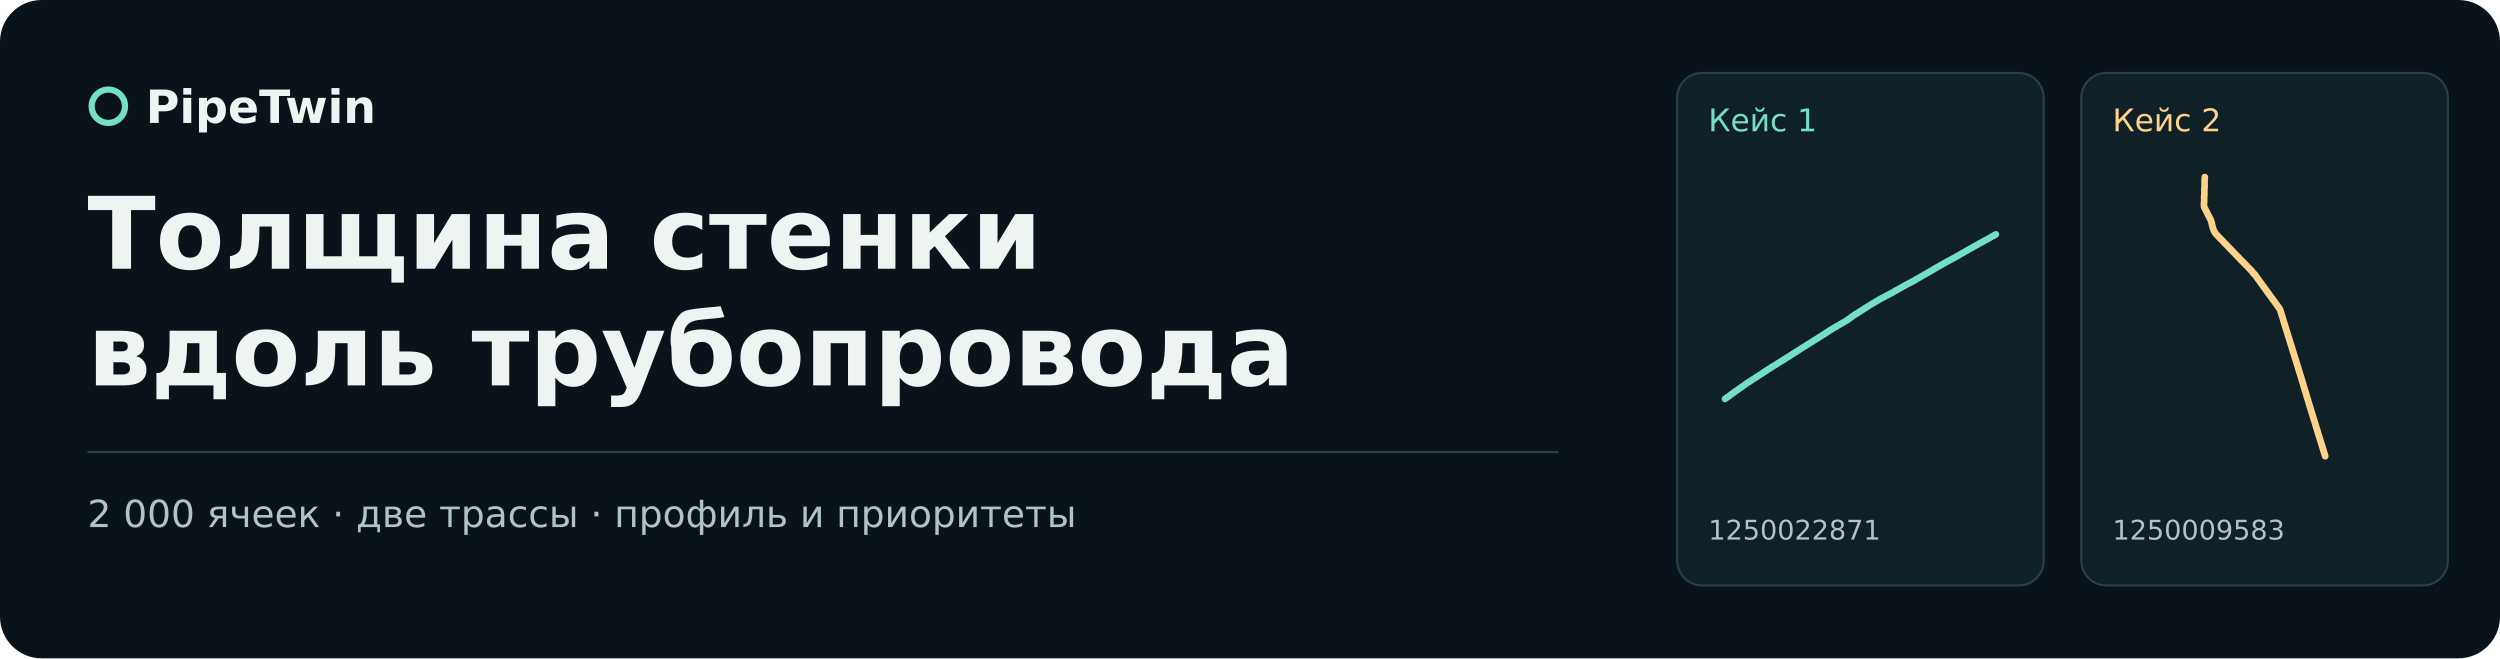
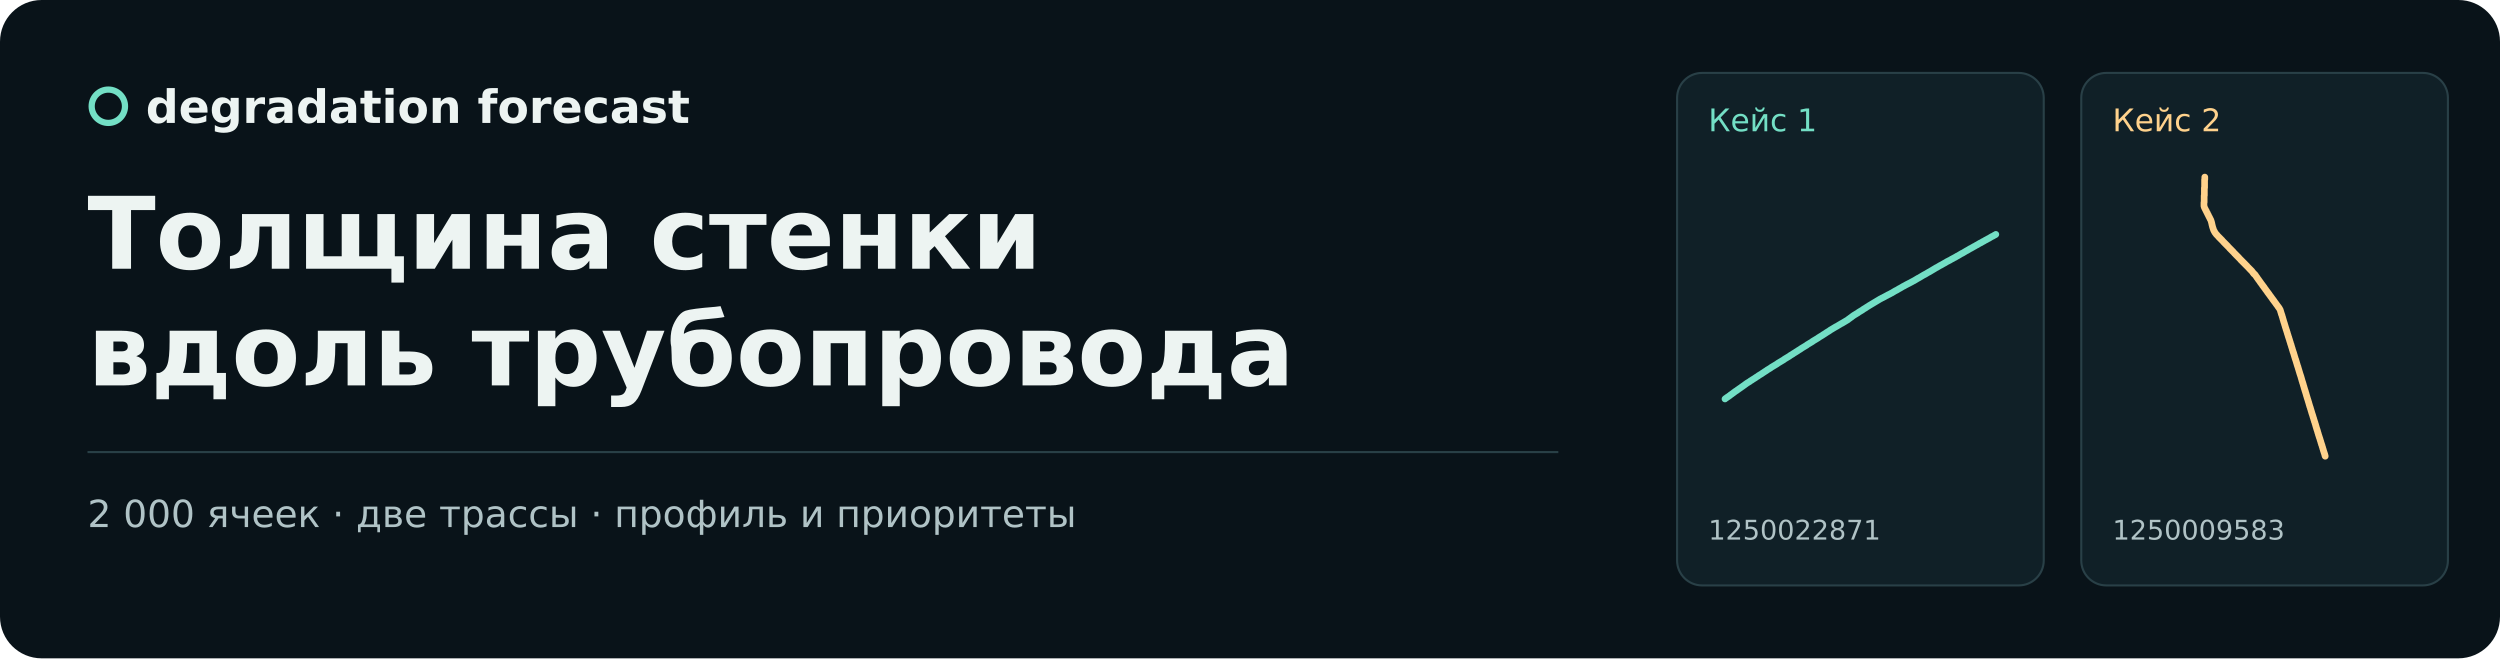
<svg xmlns="http://www.w3.org/2000/svg" width="1200" height="316" viewBox="0 0 1200 316">
  <rect width="1200" height="316" rx="20" fill="#091319" />
  <g font-family="Segoe UI,DejaVu Sans,sans-serif">
    <circle cx="52" cy="51" r="8" fill="none" stroke="#73dfc5" stroke-width="3" />
-     <text x="70" y="59" font-size="22" font-weight="700" fill="#edf4f2">PipeTwin</text>
+     <text x="70" y="59" font-size="22" font-weight="700" fill="#edf4f2">degradation forecast</text>
    <text x="42" y="129" font-size="48" font-weight="700" fill="#edf4f2">Толщина стенки</text>
    <text x="42" y="185" font-size="48" font-weight="700" fill="#edf4f2">вдоль трубопровода</text>
    <path d="M42 217H748" stroke="#294047" />
    <text x="42" y="253" font-size="18" fill="#b0c3c6">2 000 ячеек · две трассы · профиль и приоритеты</text>
    <rect x="805" y="35" width="176" height="246" rx="12" fill="#102027" stroke="#294047" />
    <text x="820" y="63" font-size="15" fill="#73dfc5">Кейс 1</text>
    <text x="820" y="259" font-size="13" fill="#b0c3c6">1250022871</text>
    <path d="M828.0,191.5 L828.2,191.3 L828.5,191.1 L828.7,191.0 L828.9,190.8 L829.2,190.6 L829.4,190.5 L829.7,190.3 L829.9,190.1 L830.1,190.0 L830.4,189.8 L830.6,189.6 L830.8,189.4 L831.1,189.3 L831.3,189.1 L831.5,188.9 L831.8,188.8 L832.0,188.6 L832.2,188.4 L832.5,188.2 L832.7,188.1 L832.9,187.9 L833.2,187.7 L833.4,187.6 L833.7,187.4 L833.9,187.2 L834.1,187.1 L834.4,186.9 L834.6,186.7 L834.8,186.6 L835.1,186.4 L835.3,186.2 L835.6,186.1 L835.8,185.9 L836.0,185.7 L836.3,185.6 L836.5,185.4 L836.7,185.2 L837.0,185.1 L837.2,184.9 L837.5,184.7 L837.7,184.5 L837.9,184.4 L838.2,184.2 L838.4,184.0 L838.6,183.9 L838.9,183.7 L839.1,183.6 L839.4,183.4 L839.6,183.3 L839.9,183.1 L840.1,182.9 L840.3,182.8 L840.6,182.6 L840.8,182.5 L841.1,182.3 L841.3,182.1 L841.6,182.0 L841.8,181.8 L842.1,181.7 L842.3,181.5 L842.5,181.4 L842.8,181.2 L843.0,181.0 L843.3,180.9 L843.5,180.7 L843.8,180.6 L844.0,180.4 L844.2,180.2 L844.5,180.1 L844.7,179.9 L845.0,179.8 L845.2,179.6 L845.5,179.5 L845.7,179.3 L846.0,179.1 L846.2,179.0 L846.4,178.8 L846.7,178.7 L846.9,178.5 L847.2,178.3 L847.4,178.2 L847.7,178.0 L847.9,177.9 L848.1,177.7 L848.4,177.5 L848.6,177.4 L848.9,177.2 L849.1,177.1 L849.4,176.9 L849.6,176.8 L849.9,176.6 L850.1,176.4 L850.3,176.3 L850.6,176.1 L850.8,176.0 L851.1,175.8 L851.3,175.7 L851.6,175.5 L851.8,175.4 L852.1,175.2 L852.3,175.1 L852.6,174.9 L852.8,174.8 L853.1,174.6 L853.3,174.4 L853.5,174.3 L853.8,174.1 L854.0,174.0 L854.3,173.8 L854.5,173.7 L854.8,173.5 L855.0,173.4 L855.3,173.2 L855.5,173.1 L855.8,172.9 L856.0,172.8 L856.3,172.6 L856.5,172.4 L856.7,172.3 L857.0,172.1 L857.2,172.0 L857.5,171.8 L857.7,171.7 L858.0,171.5 L858.2,171.4 L858.5,171.2 L858.7,171.1 L859.0,170.9 L859.2,170.7 L859.4,170.6 L859.7,170.4 L859.9,170.3 L860.2,170.1 L860.4,170.0 L860.7,169.8 L860.9,169.6 L861.2,169.5 L861.4,169.3 L861.7,169.2 L861.9,169.0 L862.1,168.9 L862.4,168.7 L862.6,168.6 L862.9,168.4 L863.1,168.2 L863.4,168.1 L863.6,167.9 L863.9,167.8 L864.1,167.6 L864.3,167.5 L864.6,167.3 L864.8,167.1 L865.1,167.0 L865.3,166.8 L865.6,166.7 L865.8,166.5 L866.1,166.4 L866.3,166.2 L866.6,166.1 L866.8,165.9 L867.1,165.8 L867.3,165.6 L867.5,165.4 L867.8,165.3 L868.0,165.1 L868.3,165.0 L868.5,164.8 L868.8,164.7 L869.0,164.5 L869.3,164.4 L869.5,164.2 L869.8,164.1 L870.0,163.9 L870.2,163.7 L870.5,163.6 L870.7,163.4 L871.0,163.3 L871.2,163.1 L871.5,163.0 L871.7,162.8 L872.0,162.7 L872.2,162.5 L872.5,162.4 L872.7,162.2 L873.0,162.0 L873.2,161.9 L873.4,161.7 L873.7,161.6 L873.9,161.4 L874.2,161.3 L874.4,161.1 L874.7,161.0 L874.9,160.8 L875.2,160.6 L875.4,160.5 L875.7,160.3 L875.9,160.2 L876.1,160.0 L876.4,159.9 L876.6,159.7 L876.9,159.5 L877.1,159.4 L877.4,159.2 L877.6,159.1 L877.9,158.9 L878.1,158.8 L878.3,158.6 L878.6,158.4 L878.8,158.3 L879.1,158.1 L879.3,158.0 L879.6,157.8 L879.8,157.7 L880.1,157.5 L880.3,157.4 L880.6,157.2 L880.8,157.1 L881.1,156.9 L881.3,156.8 L881.6,156.7 L881.8,156.5 L882.1,156.4 L882.3,156.2 L882.6,156.1 L882.8,155.9 L883.1,155.8 L883.3,155.6 L883.6,155.5 L883.8,155.3 L884.1,155.2 L884.3,155.1 L884.6,154.9 L884.8,154.8 L885.1,154.6 L885.3,154.5 L885.6,154.3 L885.8,154.2 L886.1,154.0 L886.3,153.9 L886.6,153.7 L886.8,153.6 L887.1,153.4 L887.3,153.2 L887.5,153.0 L887.8,152.9 L888.0,152.7 L888.2,152.5 L888.5,152.4 L888.7,152.2 L888.9,152.0 L889.2,151.8 L889.4,151.7 L889.6,151.5 L889.9,151.3 L890.1,151.2 L890.4,151.0 L890.6,150.9 L890.9,150.7 L891.1,150.6 L891.4,150.4 L891.6,150.3 L891.9,150.1 L892.1,149.9 L892.3,149.8 L892.6,149.6 L892.8,149.5 L893.1,149.3 L893.3,149.2 L893.6,149.0 L893.8,148.9 L894.1,148.7 L894.3,148.5 L894.5,148.4 L894.8,148.2 L895.0,148.1 L895.3,147.9 L895.5,147.8 L895.8,147.6 L896.0,147.4 L896.3,147.3 L896.5,147.1 L896.8,147.0 L897.0,146.8 L897.2,146.7 L897.5,146.5 L897.7,146.4 L898.0,146.2 L898.2,146.1 L898.5,145.9 L898.7,145.8 L899.0,145.6 L899.2,145.5 L899.5,145.3 L899.7,145.2 L900.0,145.0 L900.2,144.9 L900.5,144.7 L900.7,144.6 L901.0,144.4 L901.2,144.3 L901.5,144.1 L901.7,144.0 L902.0,143.8 L902.2,143.7 L902.5,143.5 L902.7,143.4 L903.0,143.3 L903.2,143.1 L903.5,143.0 L903.8,142.9 L904.0,142.7 L904.3,142.6 L904.5,142.5 L904.8,142.3 L905.1,142.2 L905.3,142.0 L905.6,141.9 L905.8,141.8 L906.1,141.6 L906.3,141.5 L906.6,141.4 L906.9,141.2 L907.1,141.1 L907.4,141.0 L907.6,140.8 L907.9,140.7 L908.1,140.6 L908.4,140.4 L908.6,140.3 L908.9,140.1 L909.1,140.0 L909.4,139.8 L909.6,139.7 L909.9,139.5 L910.2,139.4 L910.4,139.3 L910.7,139.1 L910.9,139.0 L911.2,138.8 L911.4,138.7 L911.7,138.5 L911.9,138.4 L912.2,138.3 L912.4,138.1 L912.7,138.0 L912.9,137.8 L913.2,137.7 L913.4,137.5 L913.7,137.4 L913.9,137.3 L914.2,137.1 L914.5,137.0 L914.7,136.8 L915.0,136.7 L915.2,136.6 L915.5,136.4 L915.7,136.3 L916.0,136.2 L916.3,136.0 L916.5,135.9 L916.8,135.8 L917.0,135.6 L917.3,135.5 L917.5,135.4 L917.8,135.2 L918.1,135.1 L918.3,134.9 L918.6,134.8 L918.8,134.7 L919.1,134.5 L919.3,134.4 L919.6,134.2 L919.8,134.1 L920.1,133.9 L920.3,133.8 L920.6,133.6 L920.8,133.5 L921.1,133.4 L921.3,133.2 L921.6,133.1 L921.8,132.9 L922.1,132.8 L922.3,132.6 L922.6,132.5 L922.8,132.3 L923.1,132.2 L923.3,132.0 L923.6,131.9 L923.8,131.8 L924.1,131.6 L924.4,131.5 L924.6,131.3 L924.9,131.2 L925.1,131.0 L925.4,130.9 L925.6,130.7 L925.9,130.6 L926.1,130.5 L926.4,130.3 L926.6,130.2 L926.9,130.0 L927.1,129.9 L927.4,129.7 L927.6,129.6 L927.9,129.4 L928.1,129.3 L928.4,129.1 L928.6,129.0 L928.9,128.8 L929.1,128.7 L929.4,128.5 L929.6,128.4 L929.9,128.3 L930.1,128.1 L930.4,128.0 L930.6,127.8 L930.9,127.7 L931.1,127.5 L931.4,127.4 L931.6,127.3 L931.9,127.1 L932.2,127.0 L932.4,126.8 L932.7,126.7 L932.9,126.5 L933.2,126.4 L933.4,126.3 L933.7,126.1 L933.9,126.0 L934.2,125.8 L934.4,125.7 L934.7,125.5 L934.9,125.4 L935.2,125.3 L935.5,125.1 L935.7,125.0 L936.0,124.9 L936.2,124.7 L936.5,124.6 L936.7,124.4 L937.0,124.3 L937.2,124.2 L937.5,124.0 L937.8,123.9 L938.0,123.7 L938.3,123.6 L938.5,123.5 L938.8,123.3 L939.0,123.2 L939.3,123.0 L939.5,122.9 L939.8,122.8 L940.0,122.6 L940.3,122.5 L940.5,122.3 L940.8,122.2 L941.0,122.0 L941.3,121.9 L941.5,121.7 L941.8,121.6 L942.1,121.5 L942.3,121.3 L942.6,121.2 L942.8,121.0 L943.1,120.9 L943.3,120.7 L943.6,120.6 L943.8,120.4 L944.1,120.3 L944.3,120.2 L944.6,120.0 L944.8,119.9 L945.1,119.7 L945.3,119.6 L945.6,119.4 L945.8,119.3 L946.1,119.2 L946.3,119.0 L946.6,118.9 L946.9,118.7 L947.1,118.6 L947.4,118.4 L947.6,118.3 L947.9,118.2 L948.1,118.0 L948.4,117.9 L948.6,117.7 L948.9,117.6 L949.1,117.5 L949.4,117.3 L949.6,117.2 L949.9,117.0 L950.1,116.9 L950.4,116.7 L950.7,116.6 L950.9,116.5 L951.2,116.3 L951.4,116.2 L951.7,116.0 L951.9,115.9 L952.2,115.8 L952.4,115.6 L952.7,115.5 L952.9,115.3 L953.2,115.2 L953.4,115.1 L953.7,114.9 L954.0,114.8 L954.2,114.6 L954.5,114.5 L954.7,114.4 L955.0,114.2 L955.2,114.1 L955.5,113.9 L955.7,113.8 L956.0,113.6 L956.2,113.5 L956.5,113.4 L956.8,113.2 L957.0,113.1 L957.3,112.9 L957.5,112.8 L957.8,112.7 L958.0,112.5" fill="none" stroke="#73dfc5" stroke-width="3.2" stroke-linecap="round" stroke-linejoin="round" />
    <rect x="999" y="35" width="176" height="246" rx="12" fill="#102027" stroke="#294047" />
    <text x="1014" y="63" font-size="15" fill="#ffd28c">Кейс 2</text>
    <text x="1014" y="259" font-size="13" fill="#b0c3c6">1250009583</text>
    <path d="M1116.1,219.0 L1116.1,218.9 L1116.0,218.8 L1116.0,218.7 L1116.0,218.6 L1116.0,218.5 L1115.9,218.4 L1115.9,218.3 L1115.9,218.2 L1115.9,218.1 L1115.8,218.0 L1115.8,217.9 L1115.8,217.8 L1115.7,217.7 L1115.7,217.6 L1115.7,217.5 L1115.6,217.4 L1115.6,217.3 L1115.6,217.2 L1115.5,217.1 L1115.5,217.0 L1115.5,216.9 L1115.5,216.9 L1115.4,216.8 L1115.4,216.7 L1115.4,216.6 L1115.3,216.5 L1115.3,216.4 L1115.3,216.3 L1115.2,216.2 L1115.2,216.1 L1115.2,216.0 L1115.2,215.9 L1115.1,215.8 L1115.1,215.7 L1115.1,215.6 L1115.0,215.5 L1115.0,215.4 L1115.0,215.3 L1114.9,215.2 L1114.9,215.1 L1114.9,215.0 L1114.9,214.9 L1114.8,214.8 L1114.8,214.7 L1114.8,214.6 L1114.7,214.5 L1114.7,214.4 L1114.7,214.3 L1114.6,214.2 L1114.6,214.1 L1114.6,214.0 L1114.6,213.9 L1114.5,213.8 L1114.5,213.7 L1114.5,213.6 L1114.4,213.5 L1114.4,213.4 L1114.4,213.3 L1114.3,213.3 L1114.3,213.2 L1114.3,213.1 L1114.3,213.0 L1114.2,212.9 L1114.2,212.8 L1114.2,212.7 L1114.1,212.6 L1114.1,212.5 L1114.1,212.4 L1114.0,212.3 L1114.0,212.2 L1114.0,212.1 L1114.0,212.0 L1113.9,211.9 L1113.9,211.8 L1113.9,211.7 L1113.8,211.6 L1113.8,211.5 L1113.8,211.4 L1113.7,211.3 L1113.7,211.2 L1113.7,211.1 L1113.6,211.0 L1113.6,210.9 L1113.6,210.8 L1113.6,210.7 L1113.5,210.6 L1113.5,210.5 L1113.5,210.4 L1113.4,210.3 L1113.4,210.2 L1113.4,210.1 L1113.3,210.0 L1113.3,209.9 L1113.3,209.9 L1113.2,209.8 L1113.2,209.7 L1113.2,209.6 L1113.2,209.5 L1113.1,209.4 L1113.1,209.3 L1113.1,209.2 L1113.0,209.1 L1113.0,209.0 L1113.0,208.9 L1112.9,208.8 L1112.9,208.7 L1112.9,208.6 L1112.8,208.5 L1112.8,208.4 L1112.8,208.3 L1112.8,208.2 L1112.7,208.1 L1112.7,208.0 L1112.7,207.9 L1112.6,207.8 L1112.6,207.7 L1112.6,207.6 L1112.5,207.5 L1112.5,207.4 L1112.5,207.3 L1112.5,207.2 L1112.4,207.1 L1112.4,207.0 L1112.4,206.9 L1112.3,206.8 L1112.3,206.7 L1112.3,206.6 L1112.3,206.5 L1112.2,206.4 L1112.2,206.3 L1112.2,206.2 L1112.1,206.2 L1112.1,206.1 L1112.1,206.0 L1112.0,205.9 L1112.0,205.8 L1112.0,205.7 L1112.0,205.6 L1111.9,205.5 L1111.9,205.4 L1111.9,205.3 L1111.8,205.2 L1111.8,205.1 L1111.8,205.0 L1111.7,204.9 L1111.7,204.8 L1111.7,204.7 L1111.7,204.6 L1111.6,204.5 L1111.6,204.4 L1111.6,204.3 L1111.5,204.2 L1111.5,204.1 L1111.5,204.0 L1111.5,203.9 L1111.4,203.8 L1111.4,203.7 L1111.4,203.6 L1111.3,203.5 L1111.3,203.4 L1111.3,203.3 L1111.2,203.2 L1111.2,203.1 L1111.2,203.0 L1111.2,202.9 L1111.1,202.8 L1111.1,202.7 L1111.1,202.6 L1111.0,202.5 L1111.0,202.5 L1111.0,202.4 L1110.9,202.3 L1110.9,202.2 L1110.9,202.1 L1110.9,202.0 L1110.8,201.9 L1110.8,201.8 L1110.8,201.7 L1110.7,201.6 L1110.7,201.5 L1110.7,201.4 L1110.6,201.3 L1110.6,201.2 L1110.6,201.1 L1110.6,201.0 L1110.5,200.9 L1110.5,200.8 L1110.5,200.7 L1110.4,200.6 L1110.4,200.5 L1110.4,200.4 L1110.3,200.3 L1110.3,200.2 L1110.3,200.1 L1110.2,200.0 L1110.2,199.9 L1110.2,199.8 L1110.2,199.7 L1110.1,199.6 L1110.1,199.5 L1110.1,199.4 L1110.0,199.3 L1110.0,199.2 L1110.0,199.1 L1109.9,199.0 L1109.9,198.9 L1109.9,198.9 L1109.9,198.8 L1109.8,198.7 L1109.8,198.6 L1109.8,198.5 L1109.7,198.4 L1109.7,198.3 L1109.7,198.2 L1109.6,198.1 L1109.6,198.0 L1109.6,197.9 L1109.6,197.8 L1109.5,197.7 L1109.5,197.6 L1109.5,197.5 L1109.4,197.4 L1109.4,197.3 L1109.4,197.2 L1109.3,197.1 L1109.3,197.0 L1109.3,196.9 L1109.3,196.8 L1109.2,196.7 L1109.2,196.6 L1109.2,196.5 L1109.1,196.4 L1109.1,196.3 L1109.1,196.2 L1109.0,196.1 L1109.0,196.0 L1109.0,195.9 L1109.0,195.8 L1108.9,195.7 L1108.9,195.6 L1108.9,195.5 L1108.8,195.4 L1108.8,195.3 L1108.8,195.3 L1108.7,195.2 L1108.7,195.1 L1108.7,195.0 L1108.7,194.9 L1108.6,194.8 L1108.6,194.7 L1108.6,194.6 L1108.5,194.5 L1108.5,194.4 L1108.5,194.3 L1108.4,194.2 L1108.4,194.1 L1108.4,194.0 L1108.4,193.9 L1108.3,193.8 L1108.3,193.7 L1108.3,193.6 L1108.2,193.5 L1108.2,193.4 L1108.2,193.3 L1108.2,193.2 L1108.1,193.1 L1108.1,193.0 L1108.1,192.9 L1108.0,192.8 L1108.0,192.7 L1108.0,192.6 L1107.9,192.5 L1107.9,192.4 L1107.9,192.3 L1107.9,192.2 L1107.8,192.1 L1107.8,192.0 L1107.8,191.9 L1107.7,191.8 L1107.7,191.7 L1107.7,191.6 L1107.6,191.5 L1107.6,191.5 L1107.6,191.4 L1107.6,191.3 L1107.5,191.2 L1107.5,191.1 L1107.5,191.0 L1107.4,190.9 L1107.4,190.8 L1107.4,190.7 L1107.4,190.6 L1107.3,190.5 L1107.3,190.4 L1107.3,190.3 L1107.2,190.2 L1107.2,190.1 L1107.2,190.0 L1107.1,189.9 L1107.1,189.8 L1107.1,189.7 L1107.1,189.6 L1107.0,189.5 L1107.0,189.4 L1107.0,189.3 L1106.9,189.2 L1106.9,189.1 L1106.9,189.0 L1106.9,188.9 L1106.8,188.8 L1106.8,188.7 L1106.8,188.6 L1106.7,188.5 L1106.7,188.4 L1106.7,188.3 L1106.6,188.2 L1106.6,188.1 L1106.6,188.0 L1106.6,187.9 L1106.5,187.8 L1106.5,187.7 L1106.5,187.6 L1106.4,187.6 L1106.4,187.5 L1106.4,187.4 L1106.4,187.3 L1106.3,187.2 L1106.3,187.1 L1106.3,187.0 L1106.2,186.9 L1106.2,186.8 L1106.2,186.7 L1106.1,186.6 L1106.1,186.5 L1106.1,186.4 L1106.1,186.3 L1106.0,186.2 L1106.0,186.1 L1106.0,186.0 L1105.9,185.9 L1105.9,185.8 L1105.9,185.7 L1105.9,185.6 L1105.8,185.5 L1105.8,185.4 L1105.8,185.3 L1105.7,185.2 L1105.7,185.1 L1105.7,185.0 L1105.6,184.9 L1105.6,184.8 L1105.6,184.7 L1105.6,184.6 L1105.5,184.5 L1105.5,184.4 L1105.5,184.3 L1105.4,184.2 L1105.4,184.1 L1105.4,184.0 L1105.4,183.9 L1105.3,183.8 L1105.3,183.7 L1105.3,183.6 L1105.2,183.6 L1105.2,183.5 L1105.2,183.4 L1105.2,183.3 L1105.1,183.2 L1105.1,183.1 L1105.1,183.0 L1105.0,182.9 L1105.0,182.8 L1105.0,182.7 L1104.9,182.6 L1104.9,182.5 L1104.9,182.4 L1104.9,182.3 L1104.8,182.2 L1104.8,182.1 L1104.8,182.0 L1104.7,181.9 L1104.7,181.8 L1104.7,181.7 L1104.7,181.6 L1104.6,181.5 L1104.6,181.4 L1104.6,181.3 L1104.5,181.2 L1104.5,181.1 L1104.5,181.0 L1104.5,180.9 L1104.4,180.8 L1104.4,180.7 L1104.4,180.6 L1104.3,180.5 L1104.3,180.4 L1104.3,180.3 L1104.2,180.2 L1104.2,180.1 L1104.2,180.0 L1104.1,179.9 L1104.1,179.8 L1104.1,179.8 L1104.1,179.7 L1104.0,179.6 L1104.0,179.5 L1104.0,179.4 L1103.9,179.3 L1103.9,179.2 L1103.9,179.1 L1103.8,179.0 L1103.8,178.9 L1103.8,178.8 L1103.8,178.7 L1103.7,178.6 L1103.7,178.5 L1103.7,178.4 L1103.6,178.3 L1103.6,178.2 L1103.6,178.1 L1103.5,178.0 L1103.5,177.9 L1103.5,177.8 L1103.5,177.7 L1103.4,177.6 L1103.4,177.5 L1103.4,177.4 L1103.3,177.3 L1103.3,177.2 L1103.3,177.1 L1103.2,177.0 L1103.2,176.9 L1103.2,176.8 L1103.2,176.7 L1103.1,176.6 L1103.1,176.5 L1103.1,176.4 L1103.0,176.3 L1103.0,176.2 L1103.0,176.1 L1103.0,176.0 L1102.9,176.0 L1102.9,175.9 L1102.9,175.8 L1102.8,175.7 L1102.8,175.6 L1102.8,175.5 L1102.7,175.4 L1102.7,175.3 L1102.7,175.2 L1102.6,175.1 L1102.6,175.0 L1102.6,174.9 L1102.6,174.8 L1102.5,174.7 L1102.5,174.6 L1102.5,174.5 L1102.4,174.4 L1102.4,174.3 L1102.4,174.2 L1102.3,174.1 L1102.3,174.0 L1102.3,173.9 L1102.3,173.8 L1102.2,173.7 L1102.2,173.6 L1102.2,173.5 L1102.1,173.4 L1102.1,173.3 L1102.1,173.2 L1102.0,173.1 L1102.0,173.0 L1102.0,172.9 L1102.0,172.8 L1101.9,172.7 L1101.9,172.6 L1101.9,172.5 L1101.8,172.5 L1101.8,172.4 L1101.8,172.3 L1101.7,172.2 L1101.7,172.1 L1101.7,172.0 L1101.6,171.9 L1101.6,171.8 L1101.6,171.7 L1101.6,171.6 L1101.5,171.5 L1101.5,171.4 L1101.5,171.3 L1101.4,171.2 L1101.4,171.1 L1101.4,171.0 L1101.3,170.9 L1101.3,170.8 L1101.3,170.7 L1101.3,170.6 L1101.2,170.5 L1101.2,170.4 L1101.2,170.3 L1101.1,170.2 L1101.1,170.1 L1101.1,170.0 L1101.0,169.9 L1101.0,169.8 L1101.0,169.7 L1101.0,169.6 L1100.9,169.5 L1100.9,169.4 L1100.9,169.3 L1100.8,169.2 L1100.8,169.1 L1100.8,169.0 L1100.7,169.0 L1100.7,168.9 L1100.7,168.8 L1100.6,168.7 L1100.6,168.6 L1100.6,168.5 L1100.6,168.4 L1100.5,168.3 L1100.5,168.2 L1100.5,168.1 L1100.4,168.0 L1100.4,167.9 L1100.4,167.8 L1100.3,167.7 L1100.3,167.6 L1100.3,167.5 L1100.3,167.4 L1100.2,167.3 L1100.2,167.2 L1100.2,167.1 L1100.1,167.0 L1100.1,166.9 L1100.1,166.8 L1100.0,166.7 L1100.0,166.6 L1100.0,166.5 L1099.9,166.4 L1099.9,166.3 L1099.9,166.2 L1099.9,166.1 L1099.8,166.0 L1099.8,165.9 L1099.8,165.8 L1099.7,165.7 L1099.7,165.6 L1099.7,165.5 L1099.7,165.4 L1099.6,165.4 L1099.6,165.3 L1099.6,165.2 L1099.5,165.1 L1099.5,165.0 L1099.5,164.9 L1099.4,164.8 L1099.4,164.7 L1099.4,164.6 L1099.4,164.5 L1099.3,164.4 L1099.3,164.3 L1099.3,164.2 L1099.2,164.1 L1099.2,164.0 L1099.2,163.9 L1099.1,163.8 L1099.1,163.7 L1099.1,163.6 L1099.0,163.5 L1099.0,163.4 L1099.0,163.3 L1099.0,163.2 L1098.9,163.1 L1098.9,163.0 L1098.9,162.9 L1098.8,162.8 L1098.8,162.7 L1098.8,162.6 L1098.7,162.5 L1098.7,162.4 L1098.7,162.3 L1098.6,162.2 L1098.6,162.1 L1098.6,162.0 L1098.6,161.9 L1098.5,161.9 L1098.5,161.8 L1098.5,161.7 L1098.4,161.6 L1098.4,161.5 L1098.4,161.4 L1098.3,161.3 L1098.3,161.2 L1098.3,161.1 L1098.3,161.0 L1098.2,160.9 L1098.2,160.8 L1098.2,160.7 L1098.1,160.6 L1098.1,160.5 L1098.1,160.4 L1098.0,160.3 L1098.0,160.2 L1098.0,160.1 L1097.9,160.0 L1097.9,159.9 L1097.9,159.8 L1097.9,159.7 L1097.8,159.6 L1097.8,159.5 L1097.8,159.4 L1097.7,159.3 L1097.7,159.2 L1097.7,159.1 L1097.6,159.0 L1097.6,158.9 L1097.6,158.8 L1097.6,158.7 L1097.5,158.6 L1097.5,158.5 L1097.5,158.4 L1097.4,158.4 L1097.4,158.3 L1097.4,158.2 L1097.3,158.1 L1097.3,158.0 L1097.3,157.9 L1097.3,157.8 L1097.2,157.7 L1097.2,157.6 L1097.2,157.5 L1097.1,157.4 L1097.1,157.3 L1097.1,157.2 L1097.0,157.1 L1097.0,157.0 L1097.0,156.9 L1096.9,156.8 L1096.9,156.7 L1096.9,156.6 L1096.9,156.5 L1096.8,156.4 L1096.8,156.3 L1096.8,156.2 L1096.7,156.1 L1096.7,156.0 L1096.7,155.9 L1096.6,155.8 L1096.6,155.7 L1096.6,155.6 L1096.6,155.5 L1096.5,155.4 L1096.5,155.3 L1096.5,155.2 L1096.4,155.1 L1096.4,155.0 L1096.4,154.9 L1096.3,154.8 L1096.3,154.8 L1096.3,154.7 L1096.3,154.6 L1096.2,154.5 L1096.2,154.4 L1096.2,154.3 L1096.1,154.2 L1096.1,154.1 L1096.1,154.0 L1096.1,153.9 L1096.0,153.8 L1096.0,153.7 L1096.0,153.6 L1095.9,153.5 L1095.9,153.4 L1095.9,153.3 L1095.9,153.2 L1095.8,153.1 L1095.8,153.0 L1095.8,152.9 L1095.7,152.8 L1095.7,152.7 L1095.7,152.6 L1095.7,152.5 L1095.6,152.4 L1095.6,152.3 L1095.6,152.2 L1095.5,152.1 L1095.5,152.0 L1095.5,151.9 L1095.4,151.8 L1095.4,151.7 L1095.4,151.6 L1095.4,151.5 L1095.3,151.4 L1095.3,151.3 L1095.3,151.2 L1095.2,151.1 L1095.2,151.0 L1095.2,150.9 L1095.1,150.9 L1095.1,150.8 L1095.1,150.7 L1095.0,150.6 L1095.0,150.5 L1095.0,150.4 L1095.0,150.3 L1094.9,150.2 L1094.9,150.1 L1094.9,150.0 L1094.8,149.9 L1094.8,149.8 L1094.8,149.7 L1094.7,149.6 L1094.7,149.5 L1094.7,149.4 L1094.7,149.3 L1094.6,149.2 L1094.6,149.1 L1094.6,149.0 L1094.5,148.9 L1094.5,148.8 L1094.5,148.7 L1094.4,148.6 L1094.4,148.5 L1094.3,148.4 L1094.3,148.4 L1094.2,148.3 L1094.2,148.2 L1094.1,148.1 L1094.1,148.0 L1094.0,147.9 L1094.0,147.8 L1093.9,147.8 L1093.8,147.7 L1093.8,147.6 L1093.7,147.5 L1093.7,147.4 L1093.6,147.3 L1093.5,147.3 L1093.5,147.2 L1093.4,147.1 L1093.4,147.0 L1093.3,146.9 L1093.2,146.8 L1093.2,146.8 L1093.1,146.7 L1093.1,146.6 L1093.0,146.5 L1092.9,146.4 L1092.9,146.4 L1092.8,146.3 L1092.8,146.2 L1092.7,146.1 L1092.6,146.0 L1092.6,145.9 L1092.5,145.9 L1092.5,145.8 L1092.4,145.7 L1092.3,145.6 L1092.3,145.5 L1092.2,145.4 L1092.2,145.4 L1092.1,145.3 L1092.0,145.2 L1092.0,145.1 L1091.9,145.0 L1091.9,145.0 L1091.8,144.9 L1091.7,144.8 L1091.7,144.7 L1091.6,144.6 L1091.6,144.5 L1091.5,144.5 L1091.4,144.4 L1091.4,144.3 L1091.3,144.2 L1091.3,144.1 L1091.2,144.0 L1091.1,144.0 L1091.1,143.9 L1091.0,143.8 L1091.0,143.7 L1090.9,143.6 L1090.8,143.6 L1090.8,143.5 L1090.7,143.4 L1090.7,143.3 L1090.6,143.2 L1090.5,143.1 L1090.5,143.1 L1090.4,143.0 L1090.4,142.9 L1090.3,142.8 L1090.2,142.7 L1090.2,142.6 L1090.1,142.6 L1090.1,142.5 L1090.0,142.4 L1089.9,142.3 L1089.9,142.2 L1089.8,142.2 L1089.8,142.1 L1089.7,142.0 L1089.6,141.9 L1089.6,141.8 L1089.5,141.7 L1089.5,141.7 L1089.4,141.6 L1089.3,141.5 L1089.3,141.4 L1089.2,141.3 L1089.2,141.2 L1089.1,141.2 L1089.0,141.1 L1089.0,141.0 L1088.9,140.9 L1088.9,140.8 L1088.8,140.8 L1088.7,140.7 L1088.7,140.6 L1088.6,140.5 L1088.6,140.4 L1088.5,140.3 L1088.4,140.3 L1088.4,140.2 L1088.3,140.1 L1088.3,140.0 L1088.2,139.9 L1088.1,139.8 L1088.1,139.8 L1088.0,139.7 L1088.0,139.6 L1087.9,139.5 L1087.8,139.4 L1087.8,139.4 L1087.7,139.3 L1087.7,139.2 L1087.6,139.1 L1087.5,139.0 L1087.5,138.9 L1087.4,138.9 L1087.4,138.8 L1087.3,138.7 L1087.2,138.6 L1087.2,138.5 L1087.1,138.4 L1087.1,138.4 L1087.0,138.3 L1086.9,138.2 L1086.9,138.1 L1086.8,138.0 L1086.8,137.9 L1086.7,137.9 L1086.6,137.8 L1086.6,137.7 L1086.5,137.6 L1086.5,137.5 L1086.4,137.5 L1086.3,137.4 L1086.3,137.3 L1086.2,137.2 L1086.2,137.1 L1086.1,137.0 L1086.0,137.0 L1086.0,136.9 L1085.9,136.8 L1085.9,136.7 L1085.8,136.6 L1085.7,136.5 L1085.7,136.5 L1085.6,136.4 L1085.6,136.3 L1085.5,136.2 L1085.4,136.1 L1085.4,136.1 L1085.3,136.0 L1085.3,135.9 L1085.2,135.8 L1085.1,135.7 L1085.1,135.6 L1085.0,135.6 L1085.0,135.5 L1084.9,135.4 L1084.8,135.3 L1084.8,135.2 L1084.7,135.1 L1084.7,135.1 L1084.6,135.0 L1084.6,134.9 L1084.5,134.8 L1084.4,134.7 L1084.4,134.7 L1084.3,134.6 L1084.3,134.5 L1084.2,134.4 L1084.1,134.3 L1084.1,134.2 L1084.0,134.2 L1084.0,134.1 L1083.9,134.0 L1083.8,133.9 L1083.8,133.8 L1083.7,133.7 L1083.7,133.7 L1083.6,133.6 L1083.5,133.5 L1083.5,133.4 L1083.4,133.3 L1083.4,133.2 L1083.3,133.2 L1083.3,133.1 L1083.2,133.0 L1083.1,132.9 L1083.1,132.8 L1083.0,132.7 L1083.0,132.7 L1082.9,132.6 L1082.8,132.5 L1082.8,132.4 L1082.7,132.3 L1082.7,132.2 L1082.6,132.2 L1082.6,132.1 L1082.5,132.0 L1082.4,131.9 L1082.4,131.8 L1082.3,131.7 L1082.3,131.7 L1082.2,131.6 L1082.1,131.5 L1082.1,131.6 L1082.0,131.6 L1081.9,131.5 L1081.9,131.4 L1081.8,131.4 L1081.7,131.3 L1081.7,131.2 L1081.6,131.1 L1081.6,131.0 L1081.5,130.9 L1081.4,130.9 L1081.4,130.8 L1081.3,130.7 L1081.2,130.6 L1081.2,130.5 L1081.1,130.4 L1081.1,130.4 L1081.0,130.3 L1080.9,130.2 L1080.9,130.1 L1080.8,130.0 L1080.7,130.0 L1080.7,129.9 L1080.6,129.8 L1080.5,129.8 L1080.5,129.7 L1080.4,129.6 L1080.3,129.5 L1080.2,129.5 L1080.2,129.4 L1080.1,129.3 L1080.0,129.2 L1080.0,129.2 L1079.9,129.1 L1079.8,129.0 L1079.7,129.0 L1079.7,128.9 L1079.6,128.8 L1079.5,128.7 L1079.5,128.7 L1079.4,128.6 L1079.3,128.5 L1079.2,128.4 L1079.2,128.4 L1079.1,128.3 L1079.0,128.2 L1079.0,128.2 L1078.9,128.1 L1078.8,128.0 L1078.7,127.9 L1078.7,127.9 L1078.6,127.8 L1078.5,127.7 L1078.5,127.6 L1078.4,127.6 L1078.3,127.5 L1078.2,127.4 L1078.2,127.4 L1078.1,127.3 L1078.0,127.2 L1078.0,127.1 L1077.9,127.1 L1077.8,127.0 L1077.7,126.9 L1077.7,126.8 L1077.6,126.8 L1077.5,126.7 L1077.5,126.6 L1077.4,126.6 L1077.3,126.5 L1077.3,126.4 L1077.2,126.3 L1077.1,126.3 L1077.0,126.2 L1077.0,126.1 L1076.9,126.0 L1076.8,126.0 L1076.8,125.9 L1076.7,125.8 L1076.6,125.8 L1076.5,125.7 L1076.5,125.6 L1076.4,125.5 L1076.3,125.5 L1076.3,125.4 L1076.2,125.3 L1076.1,125.2 L1076.0,125.2 L1076.0,125.1 L1075.9,125.0 L1075.8,125.0 L1075.8,124.9 L1075.7,124.8 L1075.6,124.7 L1075.5,124.7 L1075.5,124.6 L1075.4,124.5 L1075.3,124.4 L1075.3,124.4 L1075.2,124.3 L1075.1,124.2 L1075.0,124.1 L1075.0,124.1 L1074.9,124.0 L1074.8,123.9 L1074.8,123.9 L1074.7,123.8 L1074.6,123.7 L1074.6,123.6 L1074.5,123.6 L1074.4,123.5 L1074.3,123.4 L1074.3,123.3 L1074.2,123.3 L1074.1,123.2 L1074.1,123.1 L1074.0,123.0 L1073.9,123.0 L1073.8,122.9 L1073.8,122.8 L1073.7,122.8 L1073.6,122.7 L1073.6,122.6 L1073.5,122.5 L1073.4,122.5 L1073.3,122.4 L1073.3,122.3 L1073.2,122.2 L1073.1,122.2 L1073.1,122.1 L1073.0,122.0 L1072.9,121.9 L1072.9,121.9 L1072.8,121.8 L1072.7,121.7 L1072.6,121.7 L1072.6,121.6 L1072.5,121.5 L1072.4,121.4 L1072.4,121.4 L1072.3,121.3 L1072.2,121.2 L1072.1,121.1 L1072.1,121.1 L1072.0,121.0 L1071.9,120.9 L1071.9,120.8 L1071.8,120.8 L1071.7,120.7 L1071.7,120.6 L1071.6,120.6 L1071.5,120.5 L1071.4,120.4 L1071.4,120.3 L1071.3,120.3 L1071.2,120.2 L1071.2,120.1 L1071.1,120.0 L1071.0,120.0 L1070.9,119.9 L1070.9,119.8 L1070.8,119.7 L1070.7,119.7 L1070.7,119.6 L1070.6,119.5 L1070.5,119.5 L1070.5,119.4 L1070.4,119.3 L1070.3,119.2 L1070.2,119.2 L1070.2,119.1 L1070.1,119.0 L1070.0,118.9 L1070.0,118.9 L1069.9,118.8 L1069.8,118.7 L1069.7,118.6 L1069.7,118.6 L1069.6,118.5 L1069.5,118.4 L1069.5,118.4 L1069.4,118.3 L1069.3,118.2 L1069.3,118.1 L1069.2,118.1 L1069.1,118.0 L1069.0,117.9 L1069.0,117.8 L1068.9,117.8 L1068.8,117.7 L1068.8,117.6 L1068.7,117.5 L1068.6,117.5 L1068.5,117.4 L1068.5,117.3 L1068.4,117.3 L1068.3,117.2 L1068.3,117.1 L1068.2,117.0 L1068.1,117.0 L1068.1,116.9 L1068.0,116.8 L1067.9,116.7 L1067.8,116.7 L1067.8,116.6 L1067.7,116.5 L1067.6,116.4 L1067.6,116.4 L1067.5,116.3 L1067.4,116.2 L1067.3,116.2 L1067.3,116.1 L1067.2,116.0 L1067.1,115.9 L1067.1,115.9 L1067.0,115.8 L1066.9,115.7 L1066.8,115.6 L1066.8,115.6 L1066.7,115.5 L1066.6,115.4 L1066.6,115.3 L1066.5,115.3 L1066.4,115.2 L1066.4,115.1 L1066.3,115.1 L1066.2,115.0 L1066.1,114.9 L1066.1,114.8 L1066.0,114.8 L1065.9,114.7 L1065.9,114.6 L1065.8,114.5 L1065.7,114.5 L1065.6,114.4 L1065.6,114.3 L1065.5,114.2 L1065.4,114.2 L1065.4,114.1 L1065.3,114.0 L1065.2,114.0 L1065.2,113.9 L1065.1,113.8 L1065.0,113.7 L1064.9,113.7 L1064.9,113.6 L1064.8,113.5 L1064.7,113.4 L1064.7,113.4 L1064.6,113.3 L1064.5,113.2 L1064.4,113.1 L1064.4,113.1 L1064.3,113.0 L1064.2,112.9 L1064.2,112.8 L1064.1,112.8 L1064.0,112.7 L1064.0,112.6 L1063.9,112.6 L1063.8,112.5 L1063.8,112.4 L1063.7,112.3 L1063.6,112.2 L1063.6,112.2 L1063.5,112.1 L1063.5,112.0 L1063.4,111.9 L1063.3,111.8 L1063.3,111.7 L1063.2,111.7 L1063.2,111.6 L1063.1,111.5 L1063.1,111.4 L1063.0,111.3 L1062.9,111.2 L1062.9,111.1 L1062.9,111.0 L1062.8,111.0 L1062.8,110.9 L1062.7,110.8 L1062.7,110.7 L1062.6,110.6 L1062.6,110.5 L1062.5,110.4 L1062.5,110.3 L1062.5,110.2 L1062.4,110.1 L1062.4,110.0 L1062.4,109.9 L1062.3,109.8 L1062.3,109.7 L1062.3,109.6 L1062.2,109.5 L1062.2,109.4 L1062.2,109.3 L1062.1,109.2 L1062.1,109.1 L1062.1,109.0 L1062.1,109.0 L1062.0,108.9 L1062.0,108.8 L1062.0,108.7 L1062.0,108.6 L1061.9,108.5 L1061.9,108.4 L1061.9,108.3 L1061.9,108.2 L1061.8,108.1 L1061.8,108.0 L1061.8,107.9 L1061.8,107.8 L1061.7,107.7 L1061.7,107.6 L1061.7,107.5 L1061.7,107.4 L1061.7,107.3 L1061.6,107.2 L1061.6,107.1 L1061.6,107.0 L1061.6,106.9 L1061.5,106.8 L1061.5,106.7 L1061.5,106.6 L1061.5,106.5 L1061.4,106.4 L1061.4,106.3 L1061.4,106.2 L1061.3,106.1 L1061.3,106.0 L1061.3,105.9 L1061.2,105.8 L1061.2,105.7 L1061.2,105.6 L1061.1,105.5 L1061.1,105.4 L1061.0,105.3 L1061.0,105.2 L1060.9,105.2 L1060.9,105.1 L1060.8,105.0 L1060.8,104.9 L1060.7,104.8 L1060.7,104.7 L1060.7,104.6 L1060.6,104.5 L1060.6,104.4 L1060.5,104.3 L1060.5,104.2 L1060.4,104.2 L1060.4,104.1 L1060.3,104.0 L1060.3,103.9 L1060.2,103.8 L1060.2,103.7 L1060.1,103.6 L1060.1,103.5 L1060.1,103.4 L1060.0,103.3 L1060.0,103.2 L1059.9,103.2 L1059.9,103.1 L1059.8,103.0 L1059.8,102.9 L1059.7,102.8 L1059.7,102.7 L1059.6,102.6 L1059.6,102.5 L1059.6,102.4 L1059.5,102.3 L1059.5,102.2 L1059.4,102.2 L1059.4,102.1 L1059.3,102.0 L1059.3,101.9 L1059.2,101.8 L1059.2,101.7 L1059.1,101.6 L1059.1,101.5 L1059.0,101.4 L1059.0,101.3 L1059.0,101.2 L1058.9,101.2 L1058.9,101.1 L1058.8,101.0 L1058.8,100.9 L1058.7,100.8 L1058.7,100.7 L1058.6,100.6 L1058.6,100.5 L1058.5,100.4 L1058.5,100.3 L1058.4,100.2 L1058.4,100.2 L1058.4,100.1 L1058.3,100.0 L1058.3,99.9 L1058.2,99.8 L1058.2,99.7 L1058.1,99.6 L1058.1,99.5 L1058.1,99.4 L1058.0,99.3 L1058.0,99.2 L1058.0,99.1 L1058.0,99.0 L1057.9,98.9 L1057.9,98.8 L1057.9,98.7 L1057.9,98.6 L1057.9,98.5 L1057.9,98.4 L1057.9,98.3 L1057.9,98.2 L1057.9,98.1 L1057.9,98.0 L1057.9,97.9 L1057.9,97.8 L1057.9,97.7 L1057.9,97.6 L1057.9,97.5 L1057.9,97.4 L1057.9,97.3 L1057.9,97.2 L1058.0,97.1 L1058.0,97.0 L1058.0,96.9 L1058.0,96.8 L1058.0,96.7 L1058.0,96.6 L1058.0,96.5 L1058.0,96.4 L1058.0,96.3 L1058.0,96.2 L1058.0,96.1 L1058.0,96.0 L1058.0,95.9 L1058.0,95.8 L1058.0,95.7 L1058.0,95.6 L1058.0,95.5 L1058.0,95.4 L1058.0,95.3 L1058.0,95.2 L1058.0,95.1 L1058.0,95.0 L1058.0,94.9 L1058.0,94.7 L1058.0,94.6 L1058.0,94.5 L1058.0,94.4 L1058.0,94.3 L1058.0,94.2 L1058.0,94.1 L1058.0,94.0 L1058.0,93.9 L1058.1,93.8 L1058.1,93.7 L1058.1,93.6 L1058.1,93.5 L1058.1,93.4 L1058.1,93.3 L1058.1,93.2 L1058.1,93.1 L1058.1,93.0 L1058.1,92.9 L1058.1,92.8 L1058.1,92.7 L1058.1,92.6 L1058.1,92.5 L1058.1,92.4 L1058.1,92.3 L1058.1,92.2 L1058.1,92.1 L1058.1,92.0 L1058.1,91.9 L1058.1,91.8 L1058.1,91.7 L1058.1,91.6 L1058.1,91.5 L1058.1,91.4 L1058.1,91.3 L1058.1,91.2 L1058.1,91.1 L1058.1,91.0 L1058.1,90.9 L1058.1,90.8 L1058.1,90.7 L1058.1,90.6 L1058.1,90.5 L1058.1,90.4 L1058.1,90.3 L1058.1,90.2 L1058.2,90.1 L1058.2,90.0 L1058.2,89.9 L1058.2,89.8 L1058.2,89.7 L1058.2,89.6 L1058.2,89.5 L1058.2,89.3 L1058.2,89.2 L1058.2,89.1 L1058.2,89.0 L1058.2,88.9 L1058.2,88.8 L1058.2,88.7 L1058.2,88.6 L1058.2,88.5 L1058.2,88.4 L1058.2,88.3 L1058.2,88.2 L1058.2,88.1 L1058.2,88.0 L1058.2,87.9 L1058.2,87.8 L1058.2,87.7 L1058.2,87.6 L1058.2,87.5 L1058.2,87.4 L1058.2,87.3 L1058.2,87.2 L1058.2,87.1 L1058.2,87.0 L1058.2,86.9 L1058.2,86.8 L1058.2,86.7 L1058.2,86.6 L1058.2,86.5 L1058.2,86.4 L1058.2,86.3 L1058.2,86.2 L1058.3,86.1 L1058.3,86.0 L1058.3,85.9 L1058.3,85.8 L1058.3,85.7 L1058.3,85.6 L1058.3,85.5 L1058.3,85.4 L1058.3,85.3 L1058.3,85.2 L1058.3,85.1 L1058.3,85.0" fill="none" stroke="#ffd28c" stroke-width="3.2" stroke-linecap="round" stroke-linejoin="round" />
  </g>
</svg>
